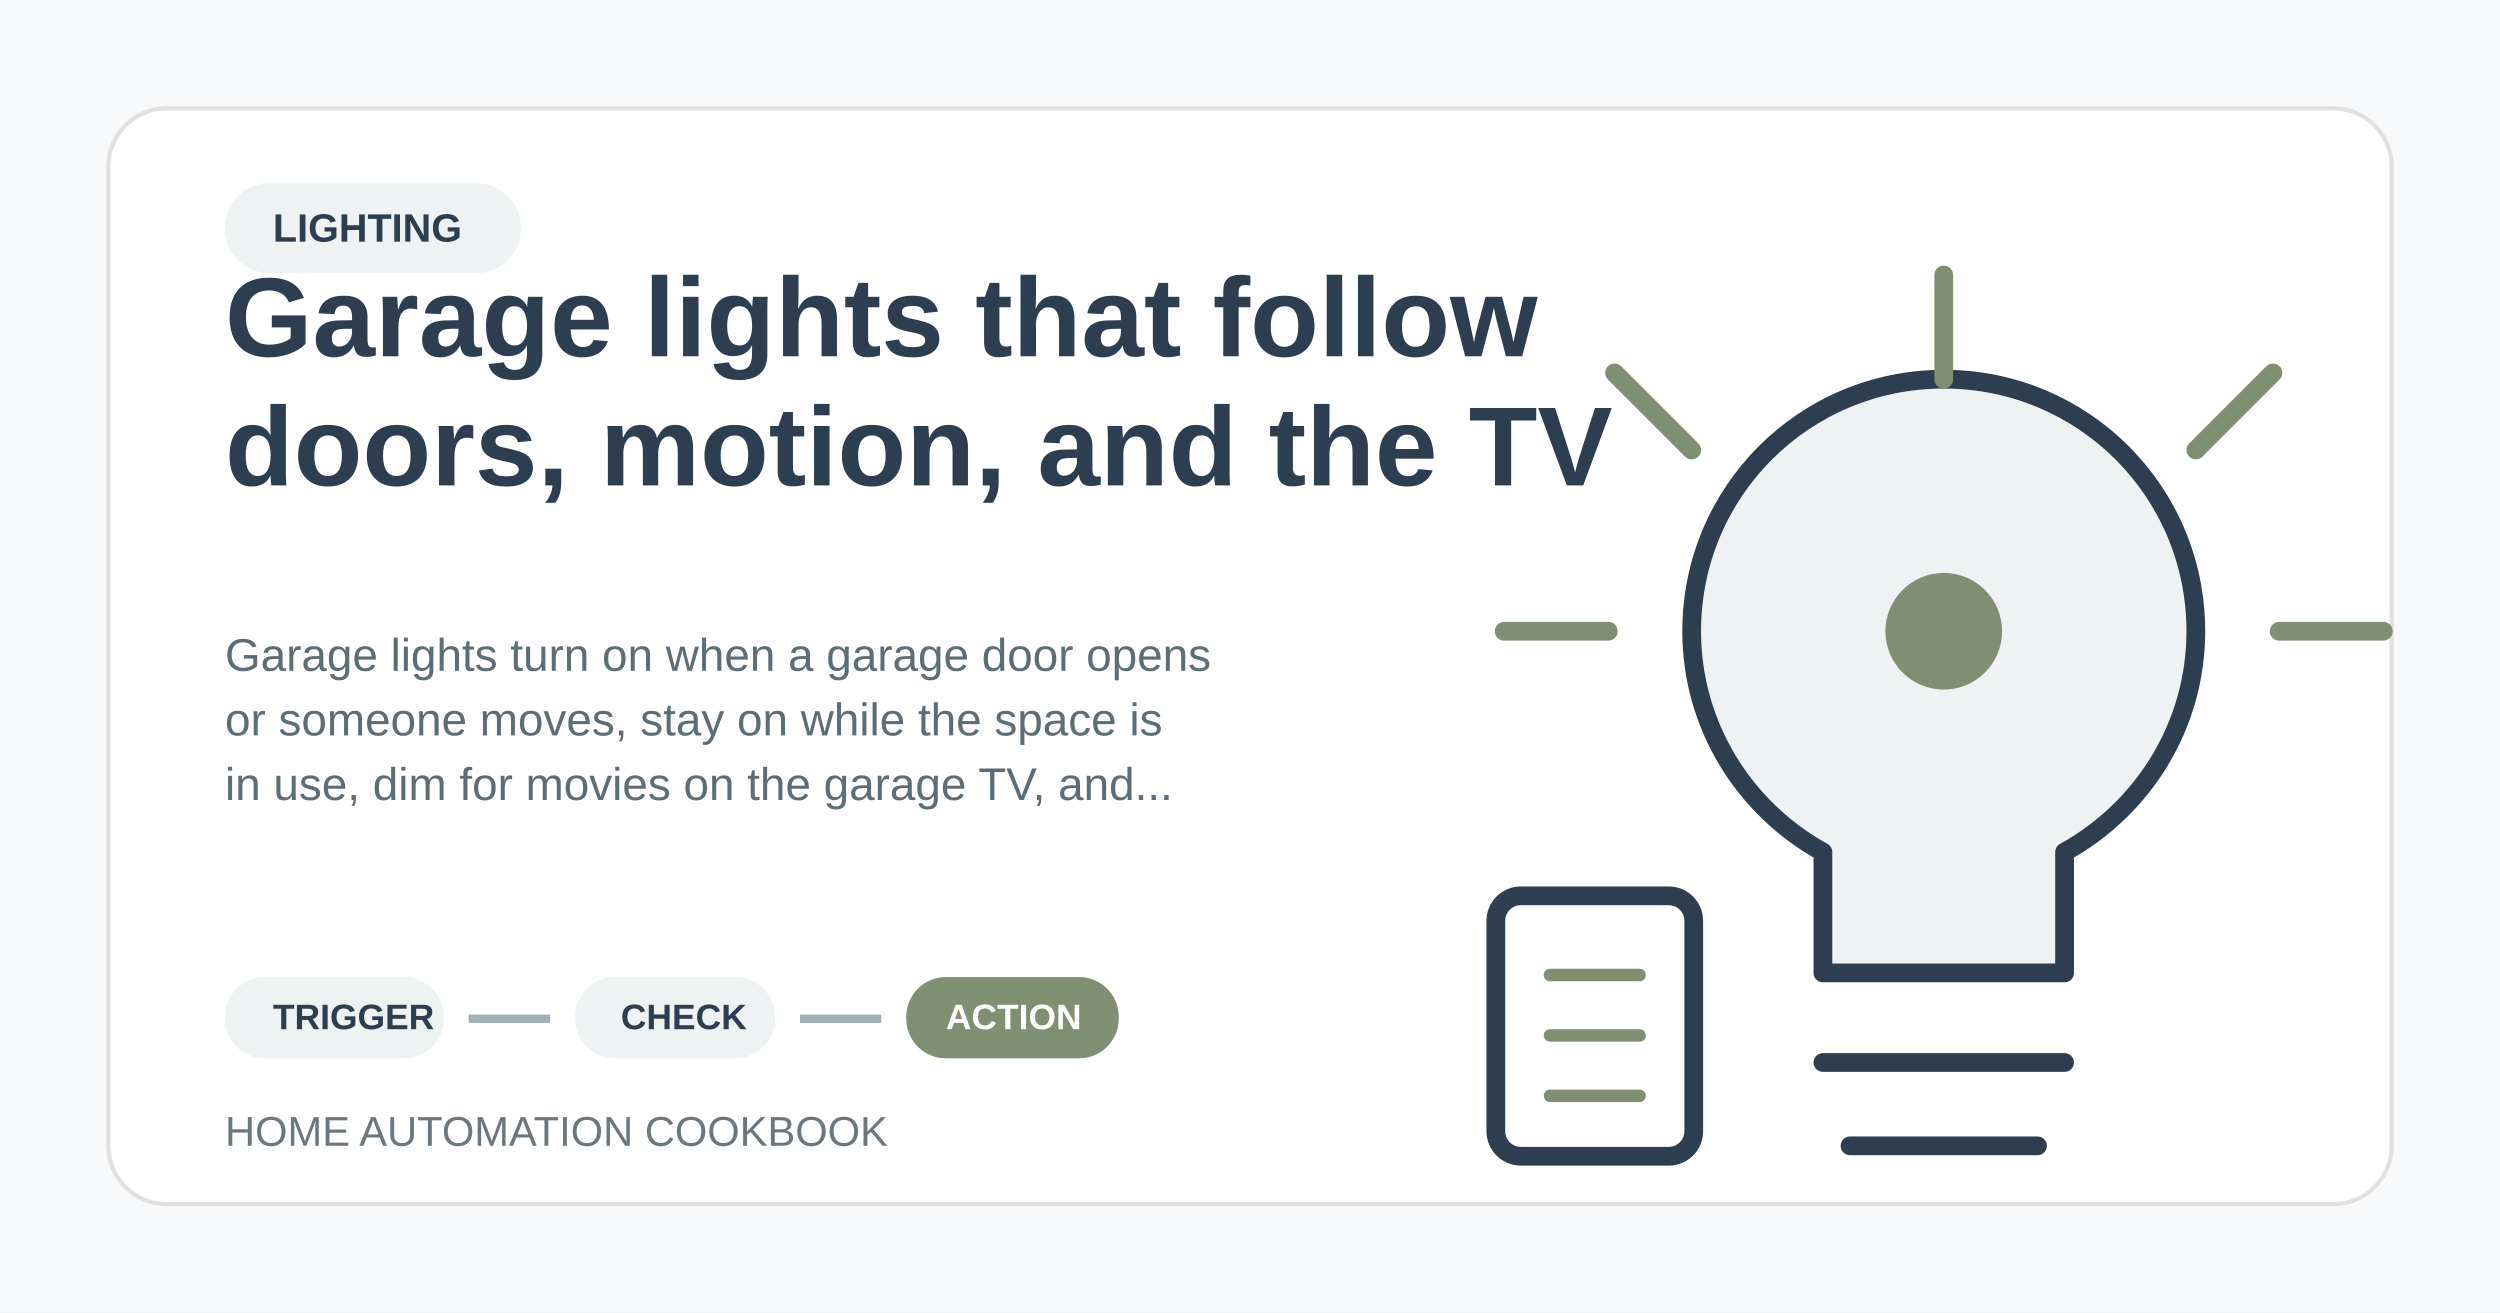
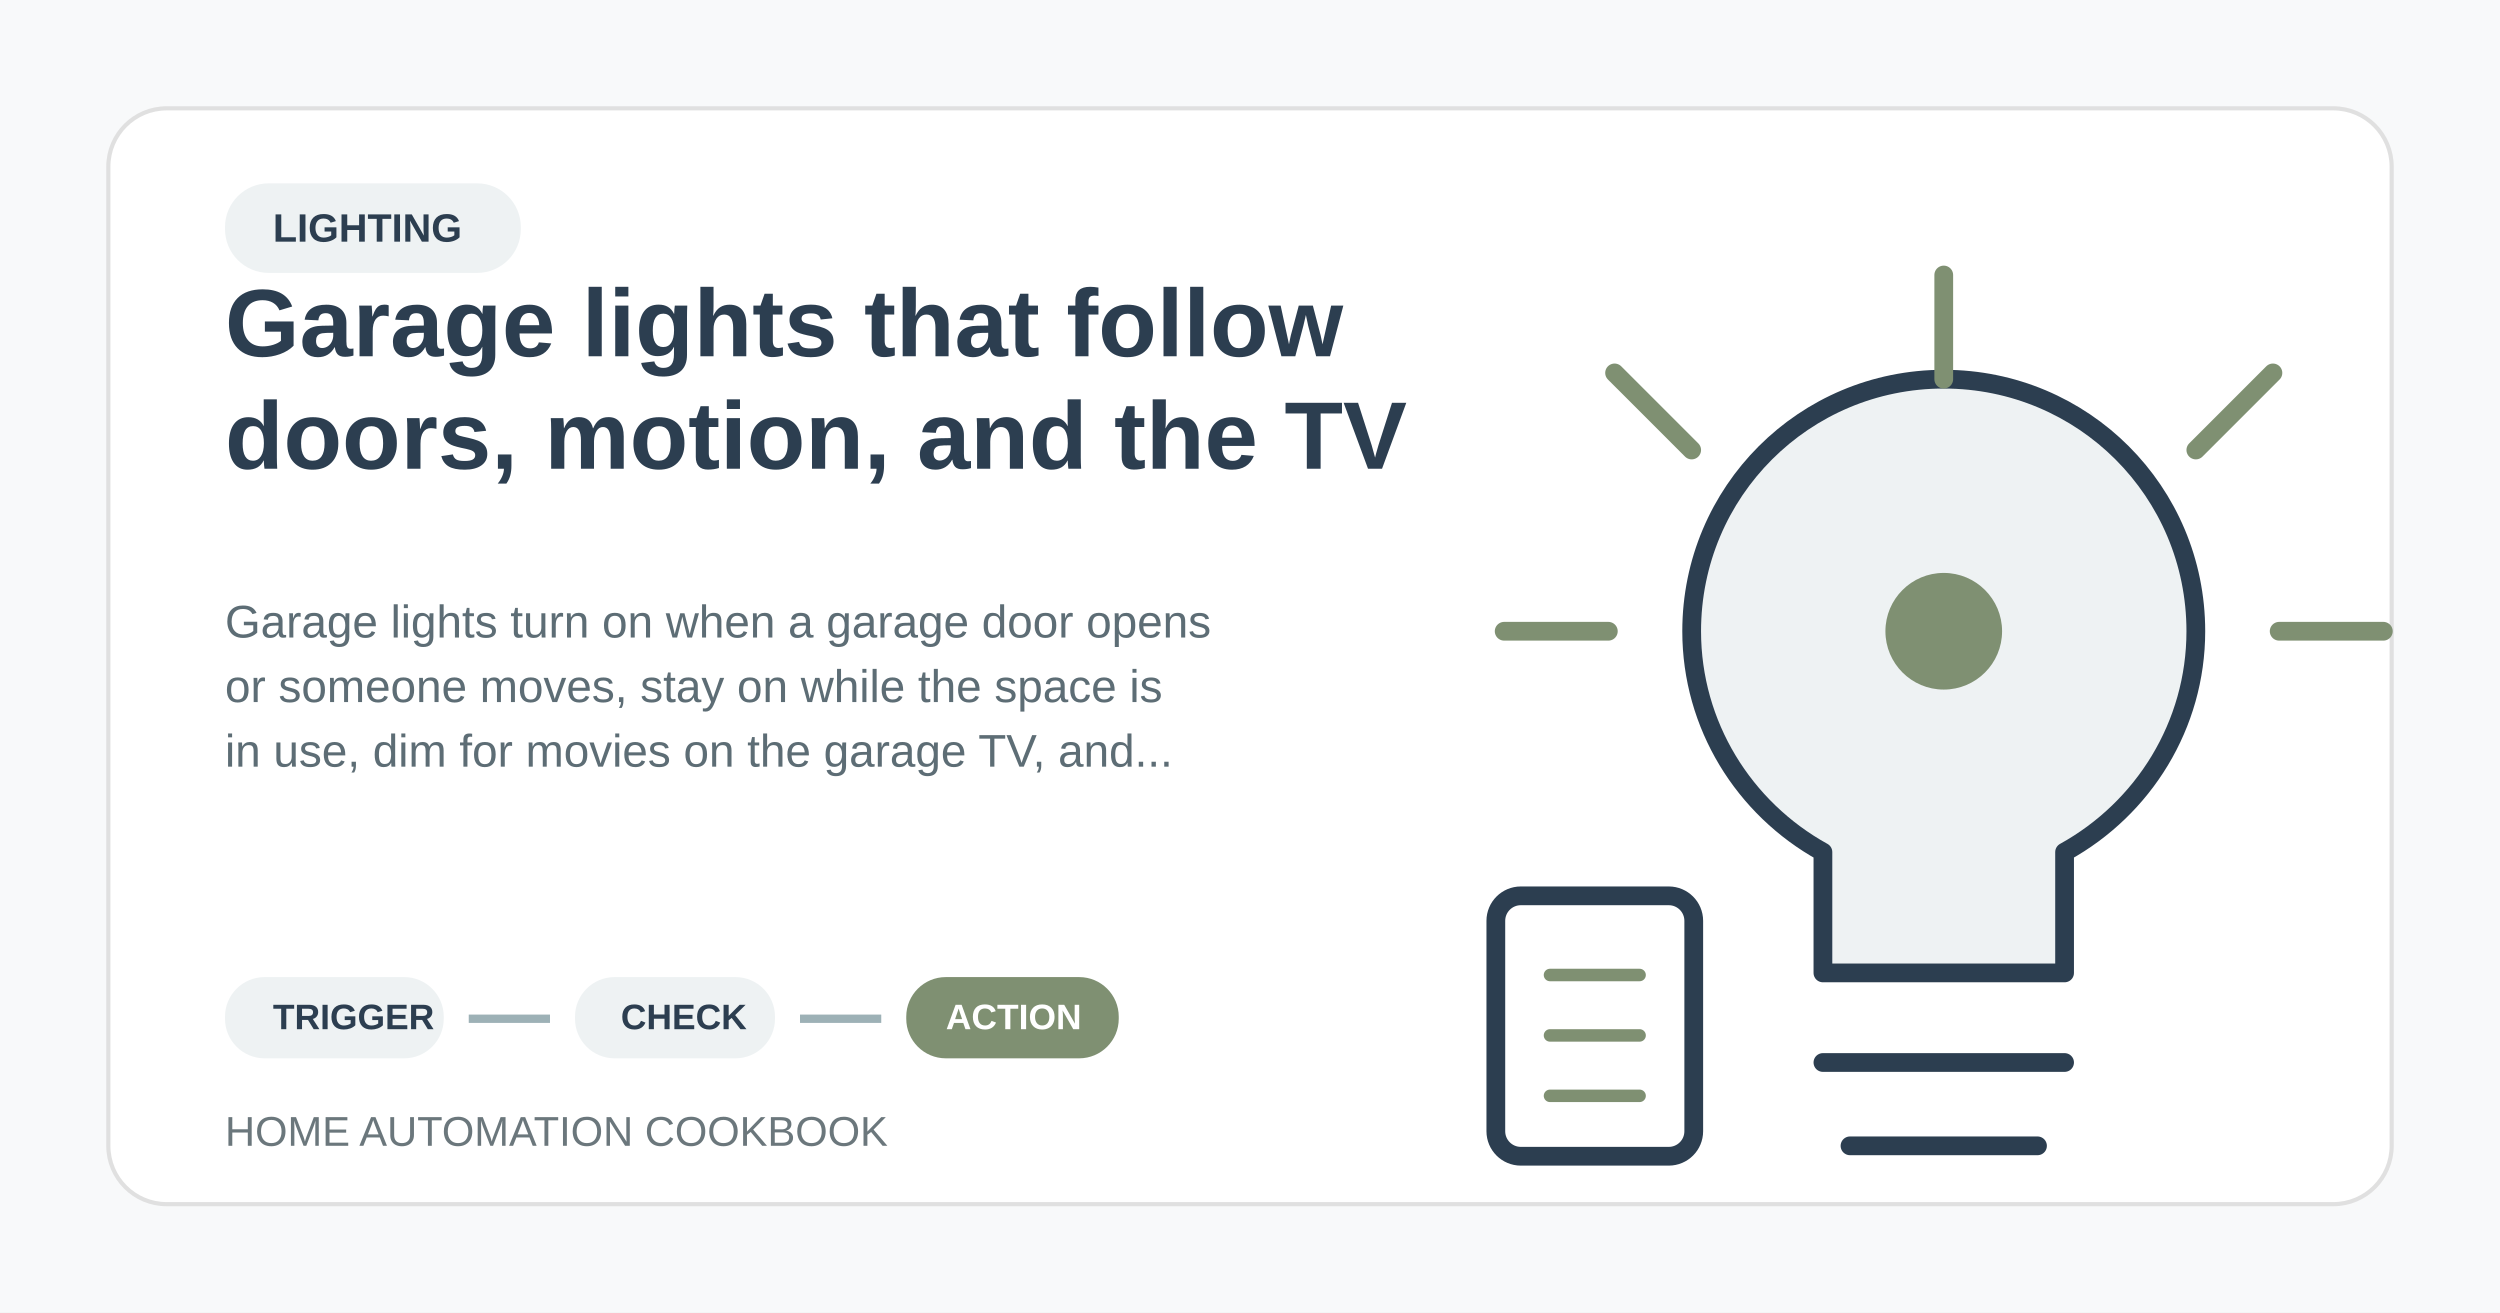
<svg xmlns="http://www.w3.org/2000/svg" width="1200" height="630" viewBox="0 0 1200 630" role="img" aria-labelledby="title desc">
  <style>
  @media (prefers-color-scheme: dark) {
    rect[fill="#f8f9fa"] { fill: #14191c; }
    rect[fill="#ffffff"], path[fill="#ffffff"] { fill: #1d2428; }
    [fill="#eef2f3"] { fill: #293238; }
    text[fill="#2c3e50"], circle[fill="#2c3e50"] { fill: #e7edef; }
    text[fill="#5d6d75"], text[fill="#6b777c"] { fill: #b7c2c6; }
    [stroke="#2c3e50"] { stroke: #d7e0e3; }
    [stroke="#9db1b6"] { stroke: #72858c; }
    [stroke="#e0e0e0"] { stroke: #3d494f; }
  }
</style>
  <rect width="1200" height="630" fill="#f8f9fa" />
  <rect x="52" y="52" width="1096" height="526" rx="28" fill="#ffffff" stroke="#e0e0e0" stroke-width="2" />
  <rect x="108" y="88" width="142" height="43" rx="21" fill="#eef2f3" />
  <text x="131" y="116" fill="#2c3e50" font-family="Segoe UI, Arial, sans-serif" font-size="19" font-weight="600">LIGHTING</text>
-   <text x="108" y="171" fill="#2c3e50" font-family="Segoe UI, Arial, sans-serif" font-size="54" font-weight="700">Garage lights that follow</text>
-   <text x="108" y="233" fill="#2c3e50" font-family="Segoe UI, Arial, sans-serif" font-size="54" font-weight="700">doors, motion, and the TV</text>
-   <text x="108" y="322" fill="#5d6d75" font-family="Segoe UI, Arial, sans-serif" font-size="22">Garage lights turn on when a garage door opens</text>
-   <text x="108" y="353" fill="#5d6d75" font-family="Segoe UI, Arial, sans-serif" font-size="22">or someone moves, stay on while the space is</text>
-   <text x="108" y="384" fill="#5d6d75" font-family="Segoe UI, Arial, sans-serif" font-size="22">in use, dim for movies on the garage TV, and...</text>
+   <text x="108" y="171" fill="#2c3e50" font-family="Segoe UI, Arial, sans-serif" font-size="46" font-weight="700">Garage lights that follow</text>
+   <text x="108" y="225" fill="#2c3e50" font-family="Segoe UI, Arial, sans-serif" font-size="46" font-weight="700">doors, motion, and the TV</text>
+   <text x="108" y="306" fill="#5d6d75" font-family="Segoe UI, Arial, sans-serif" font-size="22">Garage lights turn on when a garage door opens</text>
+   <text x="108" y="337" fill="#5d6d75" font-family="Segoe UI, Arial, sans-serif" font-size="22">or someone moves, stay on while the space is</text>
+   <text x="108" y="368" fill="#5d6d75" font-family="Segoe UI, Arial, sans-serif" font-size="22">in use, dim for movies on the garage TV, and...</text>
  <g transform="translate(108 469)" font-family="Segoe UI, Arial, sans-serif" font-size="17" font-weight="600">
    <rect width="105" height="39" rx="19" fill="#eef2f3" />
    <text x="23" y="25" fill="#2c3e50">TRIGGER</text>
    <path d="M117 20h39" stroke="#9db1b6" stroke-width="4" />
    <rect x="168" width="96" height="39" rx="19" fill="#eef2f3" />
    <text x="190" y="25" fill="#2c3e50">CHECK</text>
    <path d="M276 20h39" stroke="#9db1b6" stroke-width="4" />
    <rect x="327" width="102" height="39" rx="19" fill="#7f9072" />
    <text x="346" y="25" fill="#ffffff">ACTION</text>
  </g>
  <g transform="translate(730 125)" fill="none" stroke="#2c3e50" stroke-width="9" stroke-linecap="round" stroke-linejoin="round">
    <path d="M82 178c0-67 54-121 121-121s121 54 121 121c0 45-25 85-63 106v58H145v-58c-38-21-63-61-63-106z" fill="#eef2f3" />
    <path d="M145 385h116M158 425h90" />
    <circle cx="203" cy="178" r="28" fill="#7f9072" stroke="none" />
    <path d="M203 57V7M82 91 45 54M324 91l37-37M42 178H-8M414 178h-50" stroke="#7f9072" />
    <rect x="-12" y="305" width="95" height="125" rx="12" fill="#ffffff" />
    <path d="M14 343h43M14 372h43M14 401h43" stroke="#7f9072" stroke-width="6" />
  </g>
  <text x="108" y="550" fill="#6b777c" font-family="Segoe UI, Arial, sans-serif" font-size="20">HOME AUTOMATION COOKBOOK</text>
</svg>
